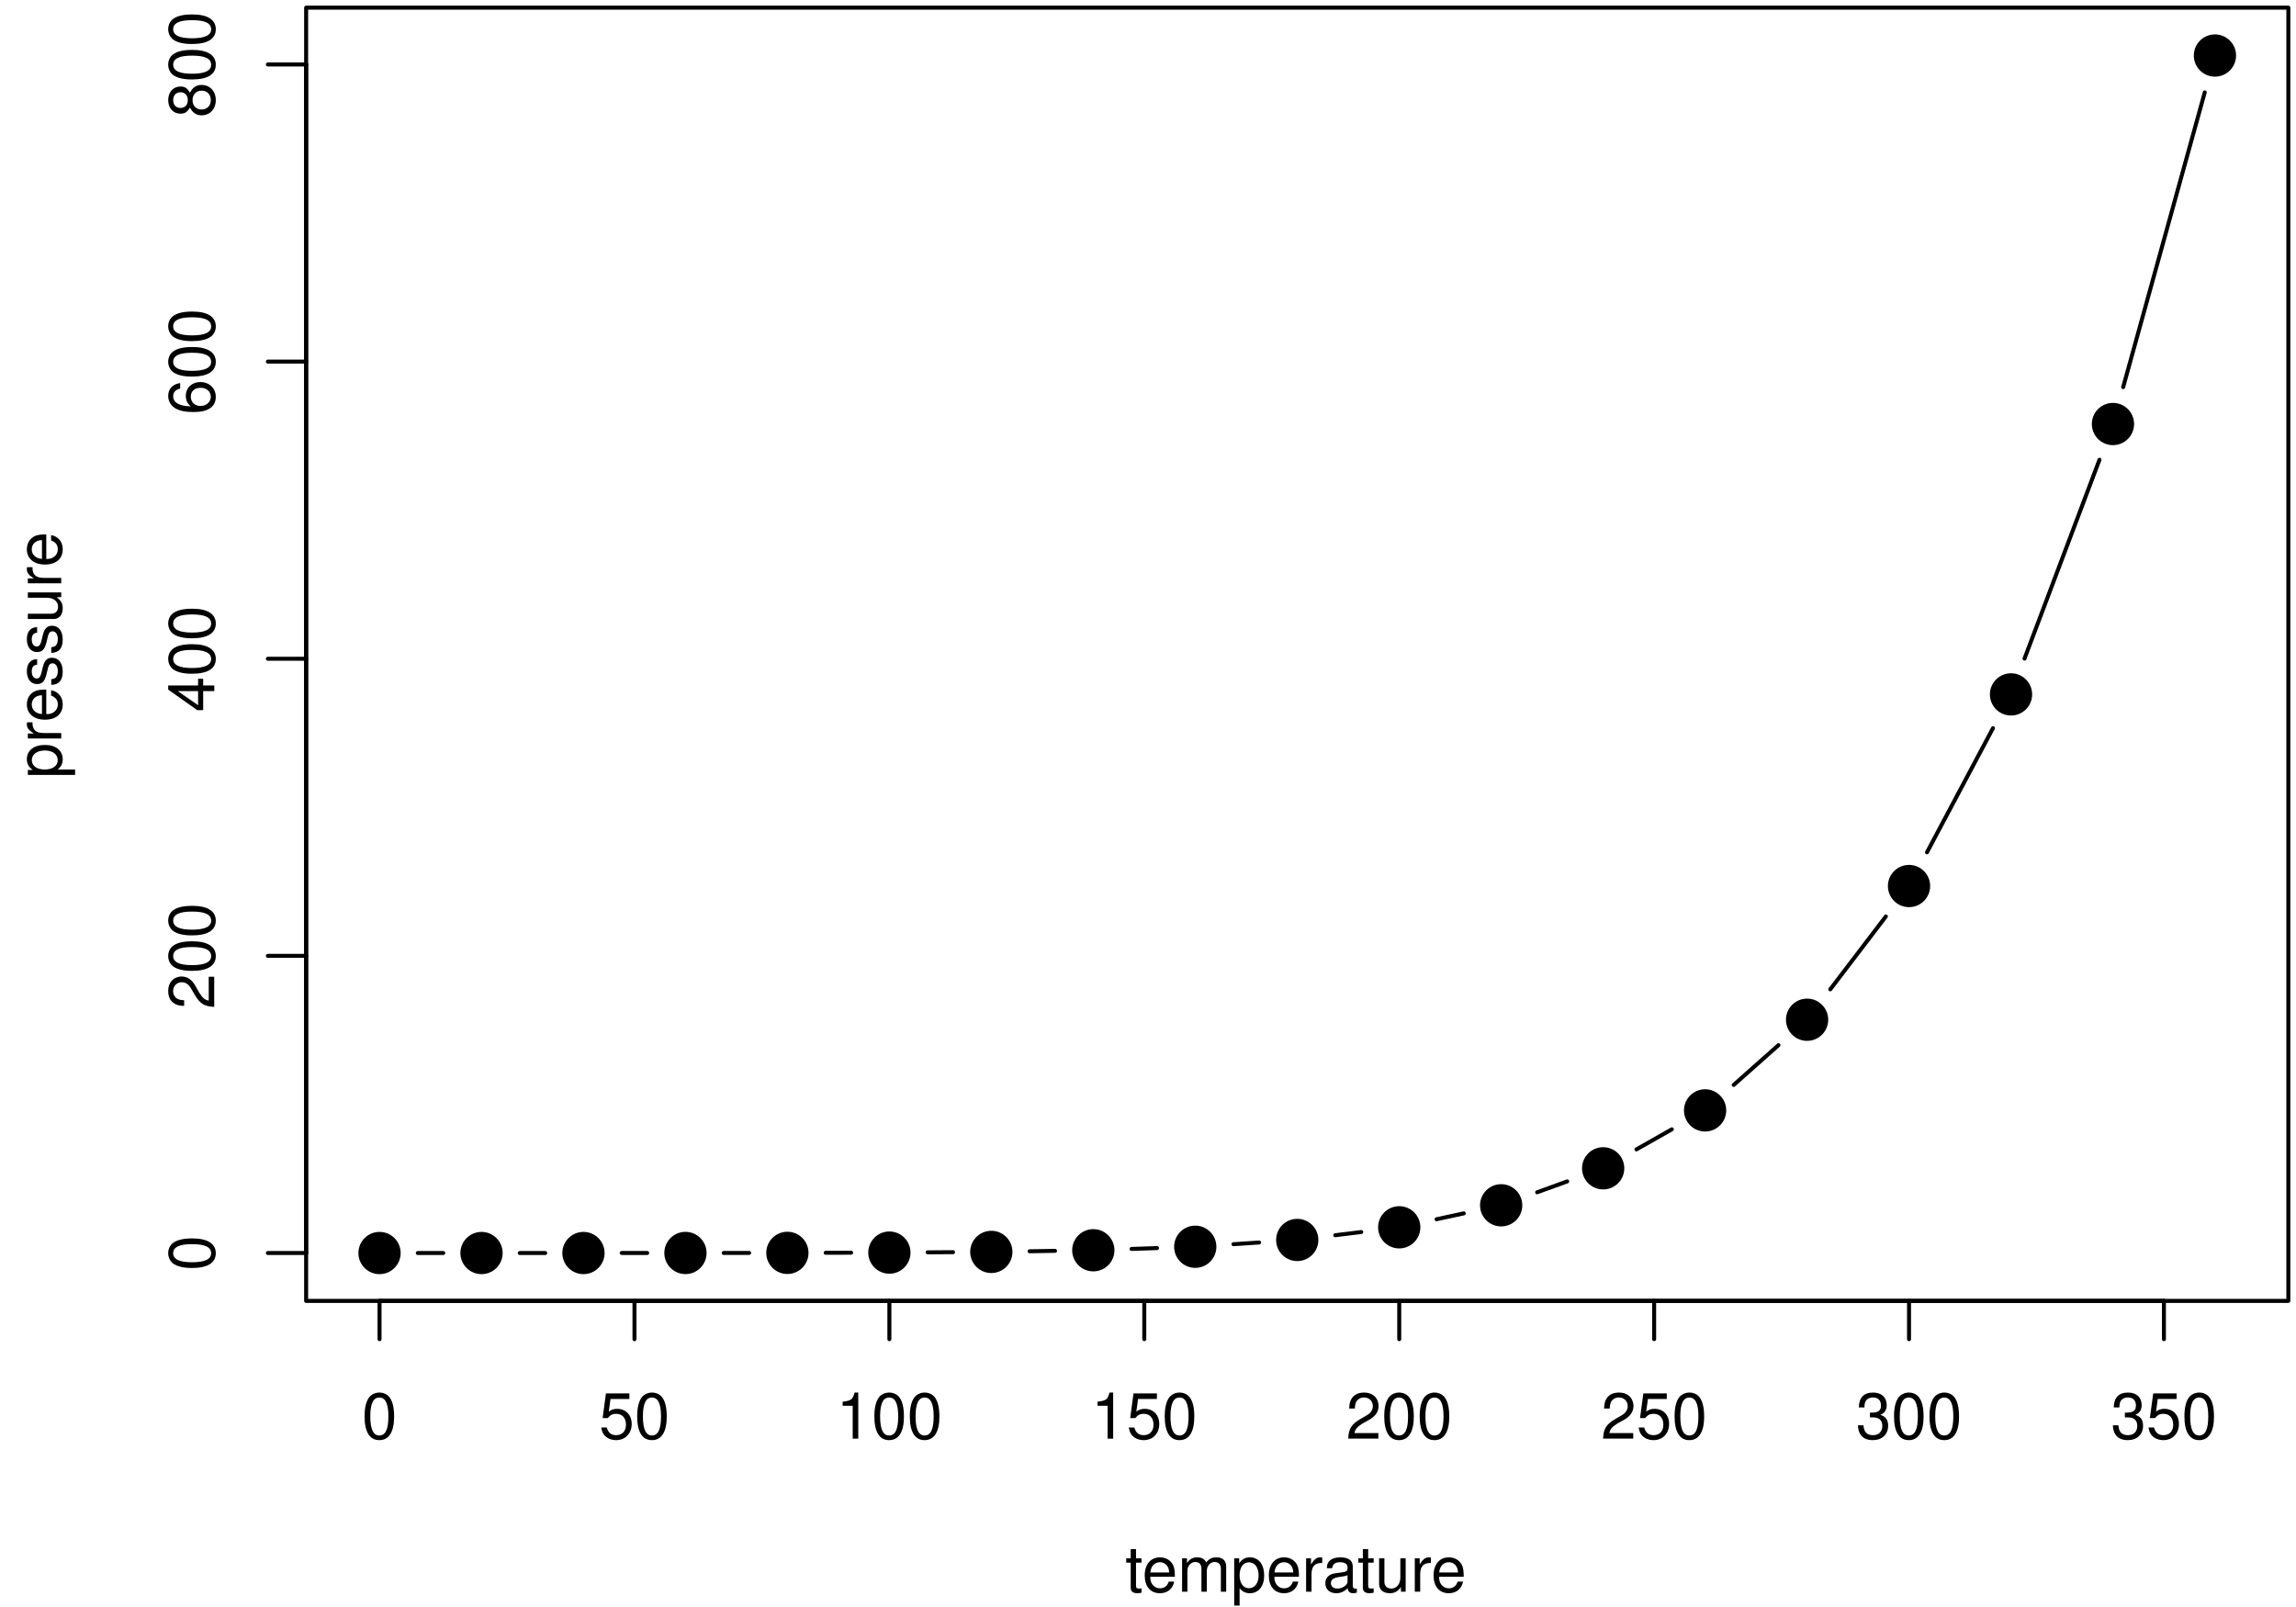
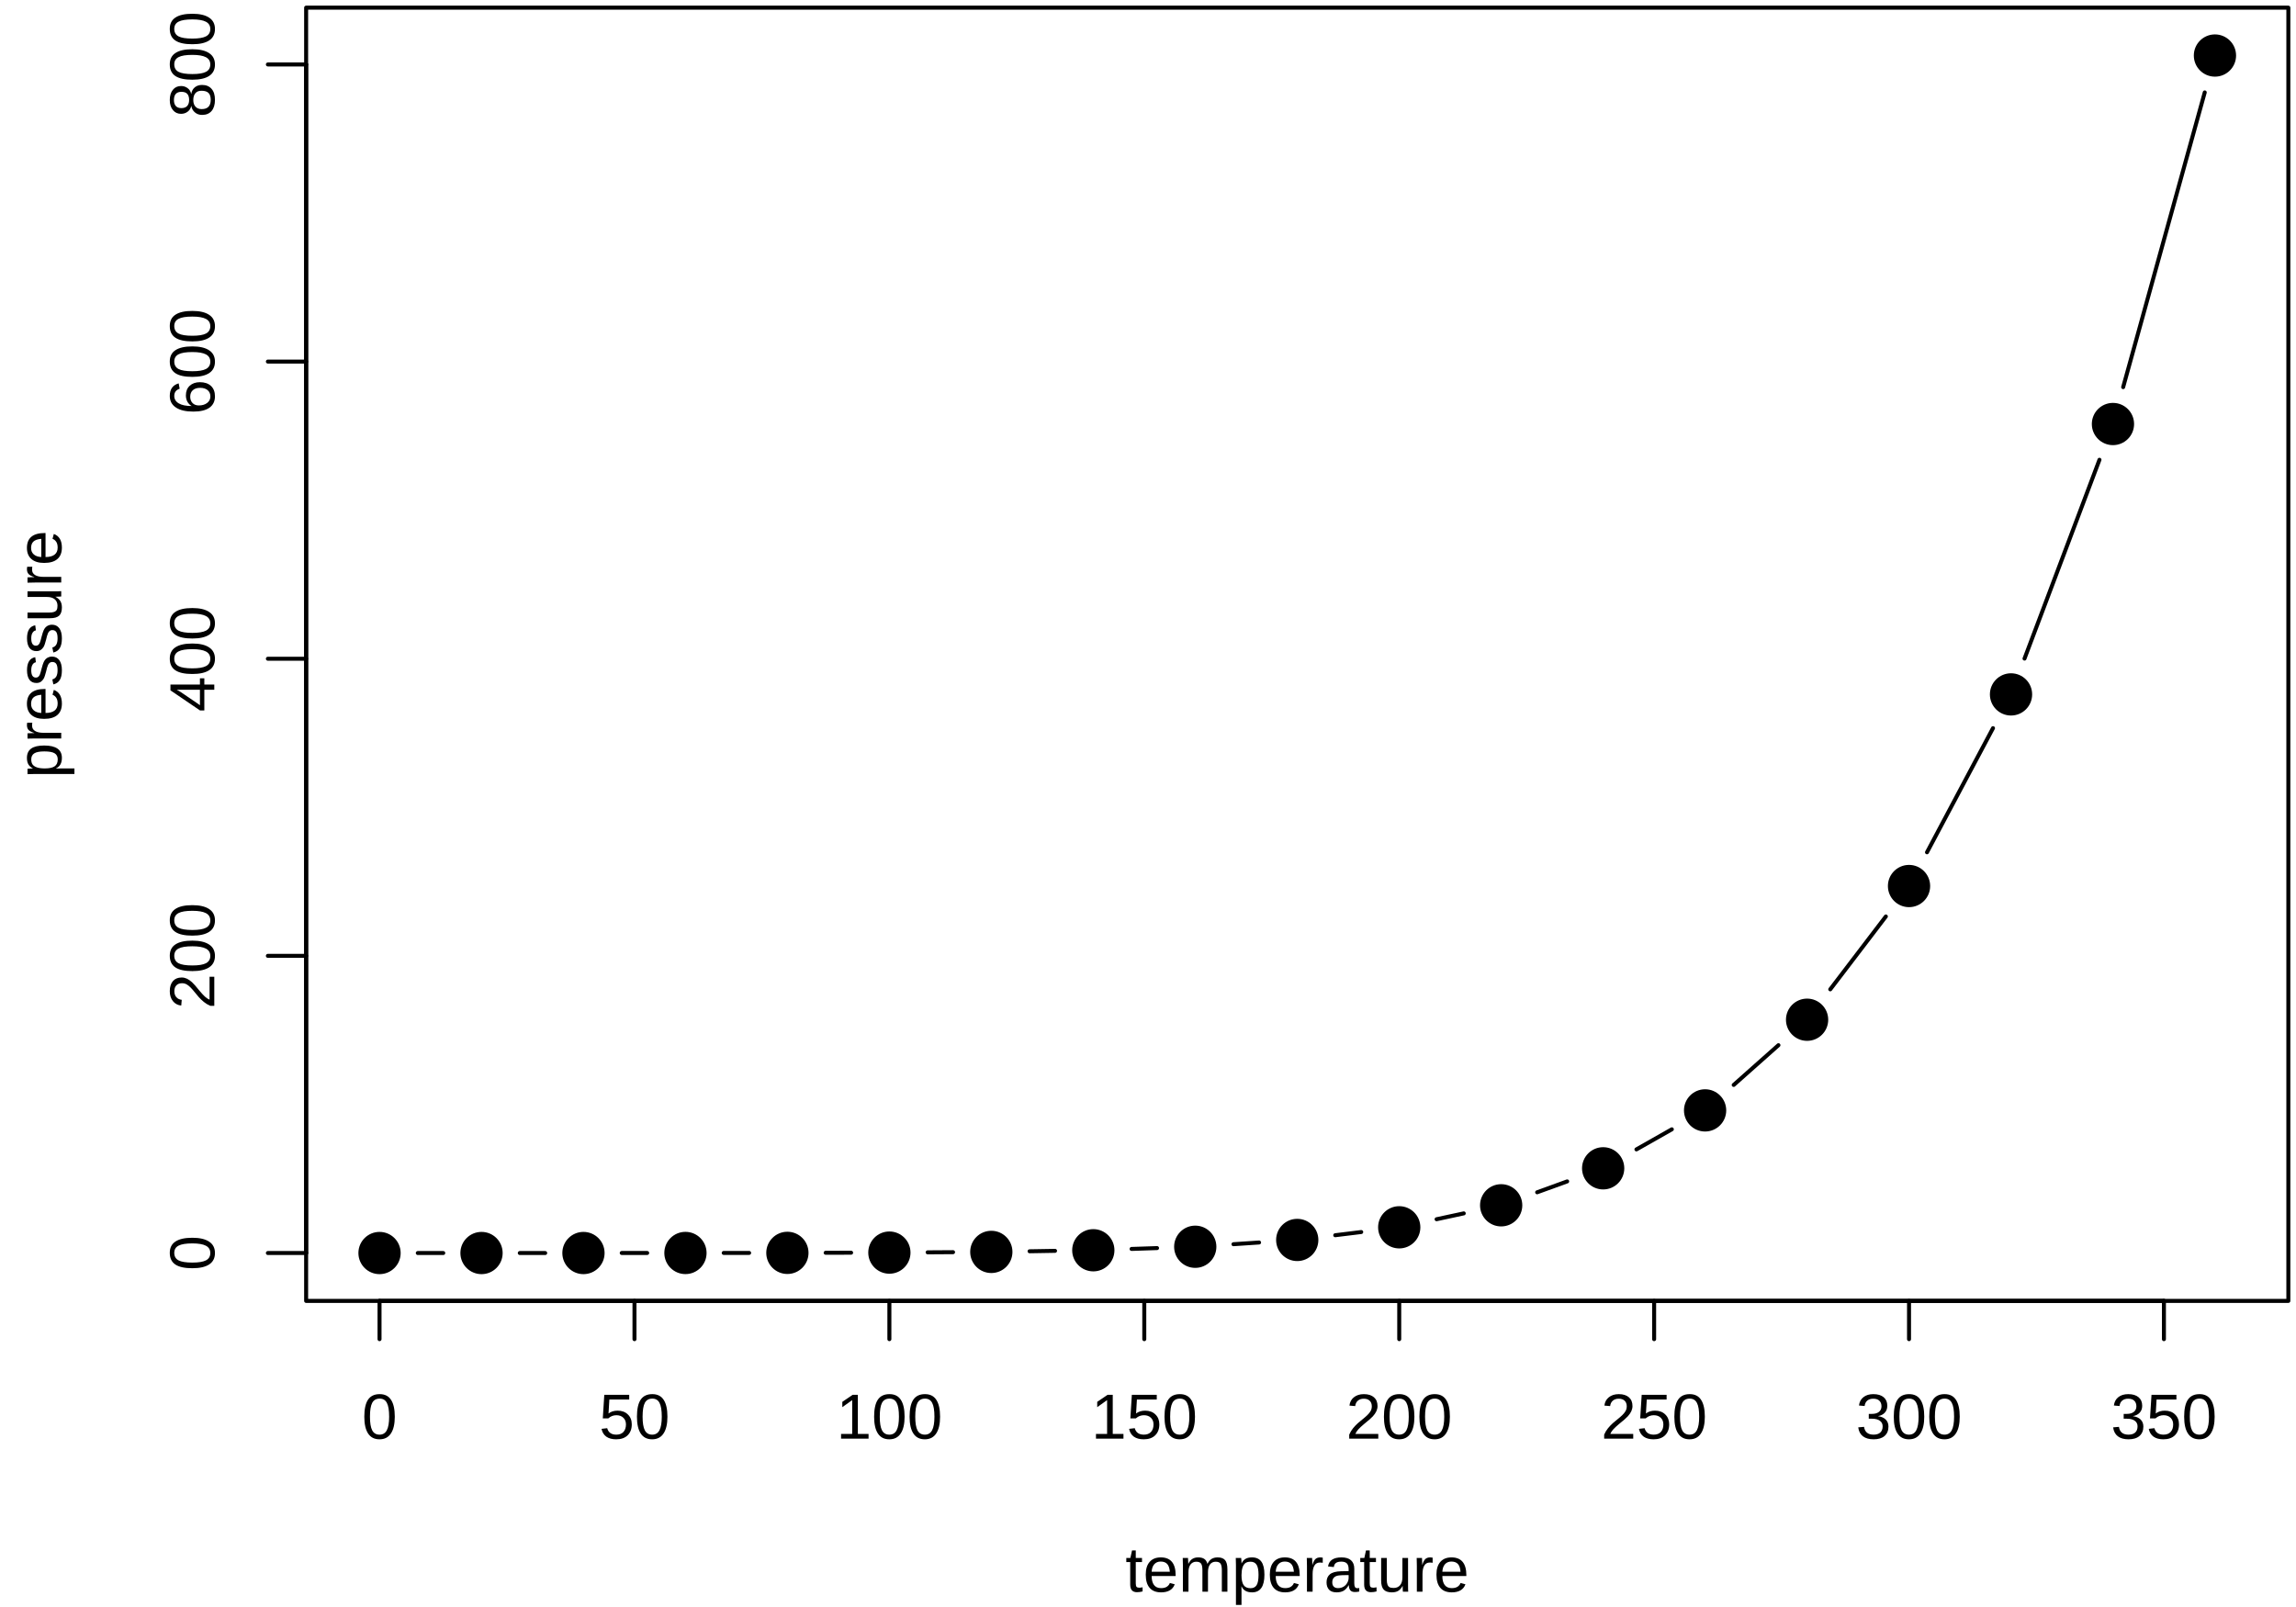
<svg xmlns="http://www.w3.org/2000/svg" viewBox="0 0 432.00 302.40">
  <defs>
    <style type="text/css">
    line, polyline, path, rect, circle {
      fill: none;
      stroke: #000000;
      stroke-linecap: round;
      stroke-linejoin: round;
      stroke-miterlimit: 10.00;
    }
  </style>
  </defs>
  <rect width="100%" height="100%" style="stroke: none; fill: #FFFFFF;" />
  <defs>
    <clipPath id="cpNTcuNnw0MzAuNTZ8MjQ0Ljh8MS40NA==">
      <rect x="57.60" y="1.44" width="372.96" height="243.36" />
    </clipPath>
  </defs>
  <line x1="78.61" y1="235.79" x2="83.40" y2="235.79" style="stroke-width: 0.75;" clip-path="url(#cpNTcuNnw0MzAuNTZ8MjQ0Ljh8MS40NA==)" />
  <line x1="97.80" y1="235.79" x2="102.58" y2="235.79" style="stroke-width: 0.75;" clip-path="url(#cpNTcuNnw0MzAuNTZ8MjQ0Ljh8MS40NA==)" />
  <line x1="116.98" y1="235.78" x2="121.77" y2="235.78" style="stroke-width: 0.75;" clip-path="url(#cpNTcuNnw0MzAuNTZ8MjQ0Ljh8MS40NA==)" />
  <line x1="136.17" y1="235.77" x2="140.95" y2="235.77" style="stroke-width: 0.75;" clip-path="url(#cpNTcuNnw0MzAuNTZ8MjQ0Ljh8MS40NA==)" />
  <line x1="155.35" y1="235.74" x2="160.14" y2="235.73" style="stroke-width: 0.75;" clip-path="url(#cpNTcuNnw0MzAuNTZ8MjQ0Ljh8MS40NA==)" />
  <line x1="174.54" y1="235.66" x2="179.32" y2="235.63" style="stroke-width: 0.75;" clip-path="url(#cpNTcuNnw0MzAuNTZ8MjQ0Ljh8MS40NA==)" />
  <line x1="193.72" y1="235.46" x2="198.51" y2="235.38" style="stroke-width: 0.75;" clip-path="url(#cpNTcuNnw0MzAuNTZ8MjQ0Ljh8MS40NA==)" />
  <line x1="212.91" y1="235.02" x2="217.70" y2="234.86" style="stroke-width: 0.75;" clip-path="url(#cpNTcuNnw0MzAuNTZ8MjQ0Ljh8MS40NA==)" />
  <line x1="232.08" y1="234.13" x2="236.90" y2="233.81" style="stroke-width: 0.75;" clip-path="url(#cpNTcuNnw0MzAuNTZ8MjQ0Ljh8MS40NA==)" />
  <line x1="251.23" y1="232.44" x2="256.12" y2="231.84" style="stroke-width: 0.75;" clip-path="url(#cpNTcuNnw0MzAuNTZ8MjQ0Ljh8MS40NA==)" />
  <line x1="270.30" y1="229.43" x2="275.41" y2="228.33" style="stroke-width: 0.75;" clip-path="url(#cpNTcuNnw0MzAuNTZ8MjQ0Ljh8MS40NA==)" />
  <line x1="289.22" y1="224.36" x2="294.87" y2="222.31" style="stroke-width: 0.75;" clip-path="url(#cpNTcuNnw0MzAuNTZ8MjQ0Ljh8MS40NA==)" />
  <line x1="307.90" y1="216.29" x2="314.56" y2="212.51" style="stroke-width: 0.75;" clip-path="url(#cpNTcuNnw0MzAuNTZ8MjQ0Ljh8MS40NA==)" />
  <line x1="326.20" y1="204.16" x2="334.62" y2="196.68" style="stroke-width: 0.75;" clip-path="url(#cpNTcuNnw0MzAuNTZ8MjQ0Ljh8MS40NA==)" />
  <line x1="344.37" y1="186.17" x2="354.83" y2="172.46" style="stroke-width: 0.75;" clip-path="url(#cpNTcuNnw0MzAuNTZ8MjQ0Ljh8MS40NA==)" />
  <line x1="362.57" y1="160.38" x2="374.99" y2="137.02" style="stroke-width: 0.75;" clip-path="url(#cpNTcuNnw0MzAuNTZ8MjQ0Ljh8MS40NA==)" />
  <line x1="380.92" y1="123.93" x2="395.02" y2="86.52" style="stroke-width: 0.75;" clip-path="url(#cpNTcuNnw0MzAuNTZ8MjQ0Ljh8MS40NA==)" />
  <line x1="399.48" y1="72.85" x2="414.83" y2="17.39" style="stroke-width: 0.75;" clip-path="url(#cpNTcuNnw0MzAuNTZ8MjQ0Ljh8MS40NA==)" />
  <circle cx="71.41" cy="235.79" r="2.70pt" style="stroke-width: 0.75; fill: #000000;" clip-path="url(#cpNTcuNnw0MzAuNTZ8MjQ0Ljh8MS40NA==)" />
  <circle cx="90.60" cy="235.79" r="2.70pt" style="stroke-width: 0.75; fill: #000000;" clip-path="url(#cpNTcuNnw0MzAuNTZ8MjQ0Ljh8MS40NA==)" />
  <circle cx="109.78" cy="235.79" r="2.70pt" style="stroke-width: 0.75; fill: #000000;" clip-path="url(#cpNTcuNnw0MzAuNTZ8MjQ0Ljh8MS40NA==)" />
  <circle cx="128.97" cy="235.78" r="2.70pt" style="stroke-width: 0.75; fill: #000000;" clip-path="url(#cpNTcuNnw0MzAuNTZ8MjQ0Ljh8MS40NA==)" />
  <circle cx="148.15" cy="235.76" r="2.70pt" style="stroke-width: 0.75; fill: #000000;" clip-path="url(#cpNTcuNnw0MzAuNTZ8MjQ0Ljh8MS40NA==)" />
  <circle cx="167.34" cy="235.71" r="2.70pt" style="stroke-width: 0.75; fill: #000000;" clip-path="url(#cpNTcuNnw0MzAuNTZ8MjQ0Ljh8MS40NA==)" />
  <circle cx="186.52" cy="235.58" r="2.70pt" style="stroke-width: 0.75; fill: #000000;" clip-path="url(#cpNTcuNnw0MzAuNTZ8MjQ0Ljh8MS40NA==)" />
  <circle cx="205.71" cy="235.27" r="2.70pt" style="stroke-width: 0.75; fill: #000000;" clip-path="url(#cpNTcuNnw0MzAuNTZ8MjQ0Ljh8MS40NA==)" />
  <circle cx="224.89" cy="234.61" r="2.70pt" style="stroke-width: 0.75; fill: #000000;" clip-path="url(#cpNTcuNnw0MzAuNTZ8MjQ0Ljh8MS40NA==)" />
  <circle cx="244.08" cy="233.33" r="2.70pt" style="stroke-width: 0.75; fill: #000000;" clip-path="url(#cpNTcuNnw0MzAuNTZ8MjQ0Ljh8MS40NA==)" />
  <circle cx="263.27" cy="230.95" r="2.70pt" style="stroke-width: 0.75; fill: #000000;" clip-path="url(#cpNTcuNnw0MzAuNTZ8MjQ0Ljh8MS40NA==)" />
  <circle cx="282.45" cy="226.81" r="2.70pt" style="stroke-width: 0.75; fill: #000000;" clip-path="url(#cpNTcuNnw0MzAuNTZ8MjQ0Ljh8MS40NA==)" />
  <circle cx="301.64" cy="219.85" r="2.70pt" style="stroke-width: 0.75; fill: #000000;" clip-path="url(#cpNTcuNnw0MzAuNTZ8MjQ0Ljh8MS40NA==)" />
  <circle cx="320.82" cy="208.95" r="2.70pt" style="stroke-width: 0.75; fill: #000000;" clip-path="url(#cpNTcuNnw0MzAuNTZ8MjQ0Ljh8MS40NA==)" />
  <circle cx="340.01" cy="191.89" r="2.70pt" style="stroke-width: 0.75; fill: #000000;" clip-path="url(#cpNTcuNnw0MzAuNTZ8MjQ0Ljh8MS40NA==)" />
  <circle cx="359.19" cy="166.73" r="2.70pt" style="stroke-width: 0.75; fill: #000000;" clip-path="url(#cpNTcuNnw0MzAuNTZ8MjQ0Ljh8MS40NA==)" />
  <circle cx="378.38" cy="130.67" r="2.70pt" style="stroke-width: 0.75; fill: #000000;" clip-path="url(#cpNTcuNnw0MzAuNTZ8MjQ0Ljh8MS40NA==)" />
  <circle cx="397.56" cy="79.79" r="2.70pt" style="stroke-width: 0.75; fill: #000000;" clip-path="url(#cpNTcuNnw0MzAuNTZ8MjQ0Ljh8MS40NA==)" />
  <circle cx="416.75" cy="10.45" r="2.70pt" style="stroke-width: 0.75; fill: #000000;" clip-path="url(#cpNTcuNnw0MzAuNTZ8MjQ0Ljh8MS40NA==)" />
  <defs>
    <clipPath id="cpMHw0MzJ8MzAyLjR8MA==">
      <rect x="0.00" y="0.00" width="432.00" height="302.40" />
    </clipPath>
  </defs>
  <line x1="71.41" y1="244.80" x2="407.15" y2="244.80" style="stroke-width: 0.75;" clip-path="url(#cpMHw0MzJ8MzAyLjR8MA==)" />
  <line x1="71.41" y1="244.80" x2="71.41" y2="252.00" style="stroke-width: 0.75;" clip-path="url(#cpMHw0MzJ8MzAyLjR8MA==)" />
  <line x1="119.38" y1="244.80" x2="119.38" y2="252.00" style="stroke-width: 0.75;" clip-path="url(#cpMHw0MzJ8MzAyLjR8MA==)" />
  <line x1="167.34" y1="244.80" x2="167.34" y2="252.00" style="stroke-width: 0.75;" clip-path="url(#cpMHw0MzJ8MzAyLjR8MA==)" />
  <line x1="215.30" y1="244.80" x2="215.30" y2="252.00" style="stroke-width: 0.75;" clip-path="url(#cpMHw0MzJ8MzAyLjR8MA==)" />
  <line x1="263.27" y1="244.80" x2="263.27" y2="252.00" style="stroke-width: 0.75;" clip-path="url(#cpMHw0MzJ8MzAyLjR8MA==)" />
  <line x1="311.23" y1="244.80" x2="311.23" y2="252.00" style="stroke-width: 0.75;" clip-path="url(#cpMHw0MzJ8MzAyLjR8MA==)" />
  <line x1="359.19" y1="244.80" x2="359.19" y2="252.00" style="stroke-width: 0.75;" clip-path="url(#cpMHw0MzJ8MzAyLjR8MA==)" />
  <line x1="407.15" y1="244.80" x2="407.15" y2="252.00" style="stroke-width: 0.75;" clip-path="url(#cpMHw0MzJ8MzAyLjR8MA==)" />
  <g clip-path="url(#cpMHw0MzJ8MzAyLjR8MA==)">
-     <text x="68.08" y="270.72" style="font-size: 12.00px; font-family: Nimbus Sans L;" textLength="6.67px" lengthAdjust="spacingAndGlyphs">0</text>
+     <text x="68.08" y="270.72" style="font-size: 12.00px; font-family: Liberation Sans;" textLength="6.67px" lengthAdjust="spacingAndGlyphs">0</text>
  </g>
  <g clip-path="url(#cpMHw0MzJ8MzAyLjR8MA==)">
-     <text x="112.70" y="270.72" style="font-size: 12.00px; font-family: Nimbus Sans L;" textLength="13.34px" lengthAdjust="spacingAndGlyphs">50</text>
+     <text x="112.70" y="270.72" style="font-size: 12.00px; font-family: Liberation Sans;" textLength="13.35px" lengthAdjust="spacingAndGlyphs">50</text>
  </g>
  <g clip-path="url(#cpMHw0MzJ8MzAyLjR8MA==)">
-     <text x="157.33" y="270.72" style="font-size: 12.00px; font-family: Nimbus Sans L;" textLength="20.02px" lengthAdjust="spacingAndGlyphs">100</text>
+     <text x="157.33" y="270.72" style="font-size: 12.00px; font-family: Liberation Sans;" textLength="20.02px" lengthAdjust="spacingAndGlyphs">100</text>
  </g>
  <g clip-path="url(#cpMHw0MzJ8MzAyLjR8MA==)">
-     <text x="205.29" y="270.72" style="font-size: 12.00px; font-family: Nimbus Sans L;" textLength="20.02px" lengthAdjust="spacingAndGlyphs">150</text>
+     <text x="205.29" y="270.72" style="font-size: 12.00px; font-family: Liberation Sans;" textLength="20.02px" lengthAdjust="spacingAndGlyphs">150</text>
  </g>
  <g clip-path="url(#cpMHw0MzJ8MzAyLjR8MA==)">
-     <text x="253.26" y="270.72" style="font-size: 12.00px; font-family: Nimbus Sans L;" textLength="20.02px" lengthAdjust="spacingAndGlyphs">200</text>
+     <text x="253.25" y="270.72" style="font-size: 12.00px; font-family: Liberation Sans;" textLength="20.02px" lengthAdjust="spacingAndGlyphs">200</text>
  </g>
  <g clip-path="url(#cpMHw0MzJ8MzAyLjR8MA==)">
-     <text x="301.22" y="270.72" style="font-size: 12.00px; font-family: Nimbus Sans L;" textLength="20.02px" lengthAdjust="spacingAndGlyphs">250</text>
+     <text x="301.22" y="270.72" style="font-size: 12.00px; font-family: Liberation Sans;" textLength="20.02px" lengthAdjust="spacingAndGlyphs">250</text>
  </g>
  <g clip-path="url(#cpMHw0MzJ8MzAyLjR8MA==)">
-     <text x="349.18" y="270.72" style="font-size: 12.00px; font-family: Nimbus Sans L;" textLength="20.02px" lengthAdjust="spacingAndGlyphs">300</text>
+     <text x="349.18" y="270.72" style="font-size: 12.00px; font-family: Liberation Sans;" textLength="20.02px" lengthAdjust="spacingAndGlyphs">300</text>
  </g>
  <g clip-path="url(#cpMHw0MzJ8MzAyLjR8MA==)">
-     <text x="397.15" y="270.72" style="font-size: 12.00px; font-family: Nimbus Sans L;" textLength="20.02px" lengthAdjust="spacingAndGlyphs">350</text>
+     <text x="397.14" y="270.72" style="font-size: 12.00px; font-family: Liberation Sans;" textLength="20.02px" lengthAdjust="spacingAndGlyphs">350</text>
  </g>
  <line x1="57.60" y1="235.79" x2="57.60" y2="12.13" style="stroke-width: 0.75;" clip-path="url(#cpMHw0MzJ8MzAyLjR8MA==)" />
  <line x1="57.60" y1="235.79" x2="50.40" y2="235.79" style="stroke-width: 0.75;" clip-path="url(#cpMHw0MzJ8MzAyLjR8MA==)" />
  <line x1="57.60" y1="179.87" x2="50.40" y2="179.87" style="stroke-width: 0.75;" clip-path="url(#cpMHw0MzJ8MzAyLjR8MA==)" />
  <line x1="57.60" y1="123.96" x2="50.40" y2="123.96" style="stroke-width: 0.75;" clip-path="url(#cpMHw0MzJ8MzAyLjR8MA==)" />
  <line x1="57.60" y1="68.04" x2="50.40" y2="68.04" style="stroke-width: 0.75;" clip-path="url(#cpMHw0MzJ8MzAyLjR8MA==)" />
  <line x1="57.60" y1="12.13" x2="50.40" y2="12.13" style="stroke-width: 0.75;" clip-path="url(#cpMHw0MzJ8MzAyLjR8MA==)" />
  <g clip-path="url(#cpMHw0MzJ8MzAyLjR8MA==)">
-     <text transform="translate(40.32,239.12) rotate(-90)" style="font-size: 12.00px; font-family: Nimbus Sans L;" textLength="6.67px" lengthAdjust="spacingAndGlyphs">0</text>
+     <text transform="translate(40.32,239.12) rotate(-90)" style="font-size: 12.00px; font-family: Liberation Sans;" textLength="6.67px" lengthAdjust="spacingAndGlyphs">0</text>
  </g>
  <g clip-path="url(#cpMHw0MzJ8MzAyLjR8MA==)">
-     <text transform="translate(40.32,189.88) rotate(-90)" style="font-size: 12.00px; font-family: Nimbus Sans L;" textLength="20.02px" lengthAdjust="spacingAndGlyphs">200</text>
+     <text transform="translate(40.32,189.88) rotate(-90)" style="font-size: 12.00px; font-family: Liberation Sans;" textLength="20.02px" lengthAdjust="spacingAndGlyphs">200</text>
  </g>
  <g clip-path="url(#cpMHw0MzJ8MzAyLjR8MA==)">
-     <text transform="translate(40.32,133.97) rotate(-90)" style="font-size: 12.00px; font-family: Nimbus Sans L;" textLength="20.02px" lengthAdjust="spacingAndGlyphs">400</text>
+     <text transform="translate(40.32,133.97) rotate(-90)" style="font-size: 12.00px; font-family: Liberation Sans;" textLength="20.02px" lengthAdjust="spacingAndGlyphs">400</text>
  </g>
  <g clip-path="url(#cpMHw0MzJ8MzAyLjR8MA==)">
-     <text transform="translate(40.32,78.05) rotate(-90)" style="font-size: 12.00px; font-family: Nimbus Sans L;" textLength="20.02px" lengthAdjust="spacingAndGlyphs">600</text>
+     <text transform="translate(40.32,78.06) rotate(-90)" style="font-size: 12.00px; font-family: Liberation Sans;" textLength="20.02px" lengthAdjust="spacingAndGlyphs">600</text>
  </g>
  <g clip-path="url(#cpMHw0MzJ8MzAyLjR8MA==)">
-     <text transform="translate(40.32,22.14) rotate(-90)" style="font-size: 12.00px; font-family: Nimbus Sans L;" textLength="20.02px" lengthAdjust="spacingAndGlyphs">800</text>
+     <text transform="translate(40.32,22.14) rotate(-90)" style="font-size: 12.00px; font-family: Liberation Sans;" textLength="20.02px" lengthAdjust="spacingAndGlyphs">800</text>
  </g>
  <polyline points="57.60,244.80 430.56,244.80 430.56,1.44 57.60,1.44 57.60,244.80 " style="stroke-width: 0.75;" clip-path="url(#cpMHw0MzJ8MzAyLjR8MA==)" />
  <g clip-path="url(#cpMHw0MzJ8MzAyLjR8MA==)">
-     <text x="211.73" y="299.52" style="font-size: 12.00px; font-family: Nimbus Sans L;" textLength="64.69px" lengthAdjust="spacingAndGlyphs">temperature</text>
+     <text x="211.73" y="299.52" style="font-size: 12.00px; font-family: Liberation Sans;" textLength="64.70px" lengthAdjust="spacingAndGlyphs">temperature</text>
  </g>
  <g clip-path="url(#cpMHw0MzJ8MzAyLjR8MA==)">
-     <text transform="translate(11.52,146.46) rotate(-90)" style="font-size: 12.00px; font-family: Nimbus Sans L;" textLength="46.68px" lengthAdjust="spacingAndGlyphs">pressure</text>
+     <text transform="translate(11.52,146.46) rotate(-90)" style="font-size: 12.00px; font-family: Liberation Sans;" textLength="46.69px" lengthAdjust="spacingAndGlyphs">pressure</text>
  </g>
</svg>
